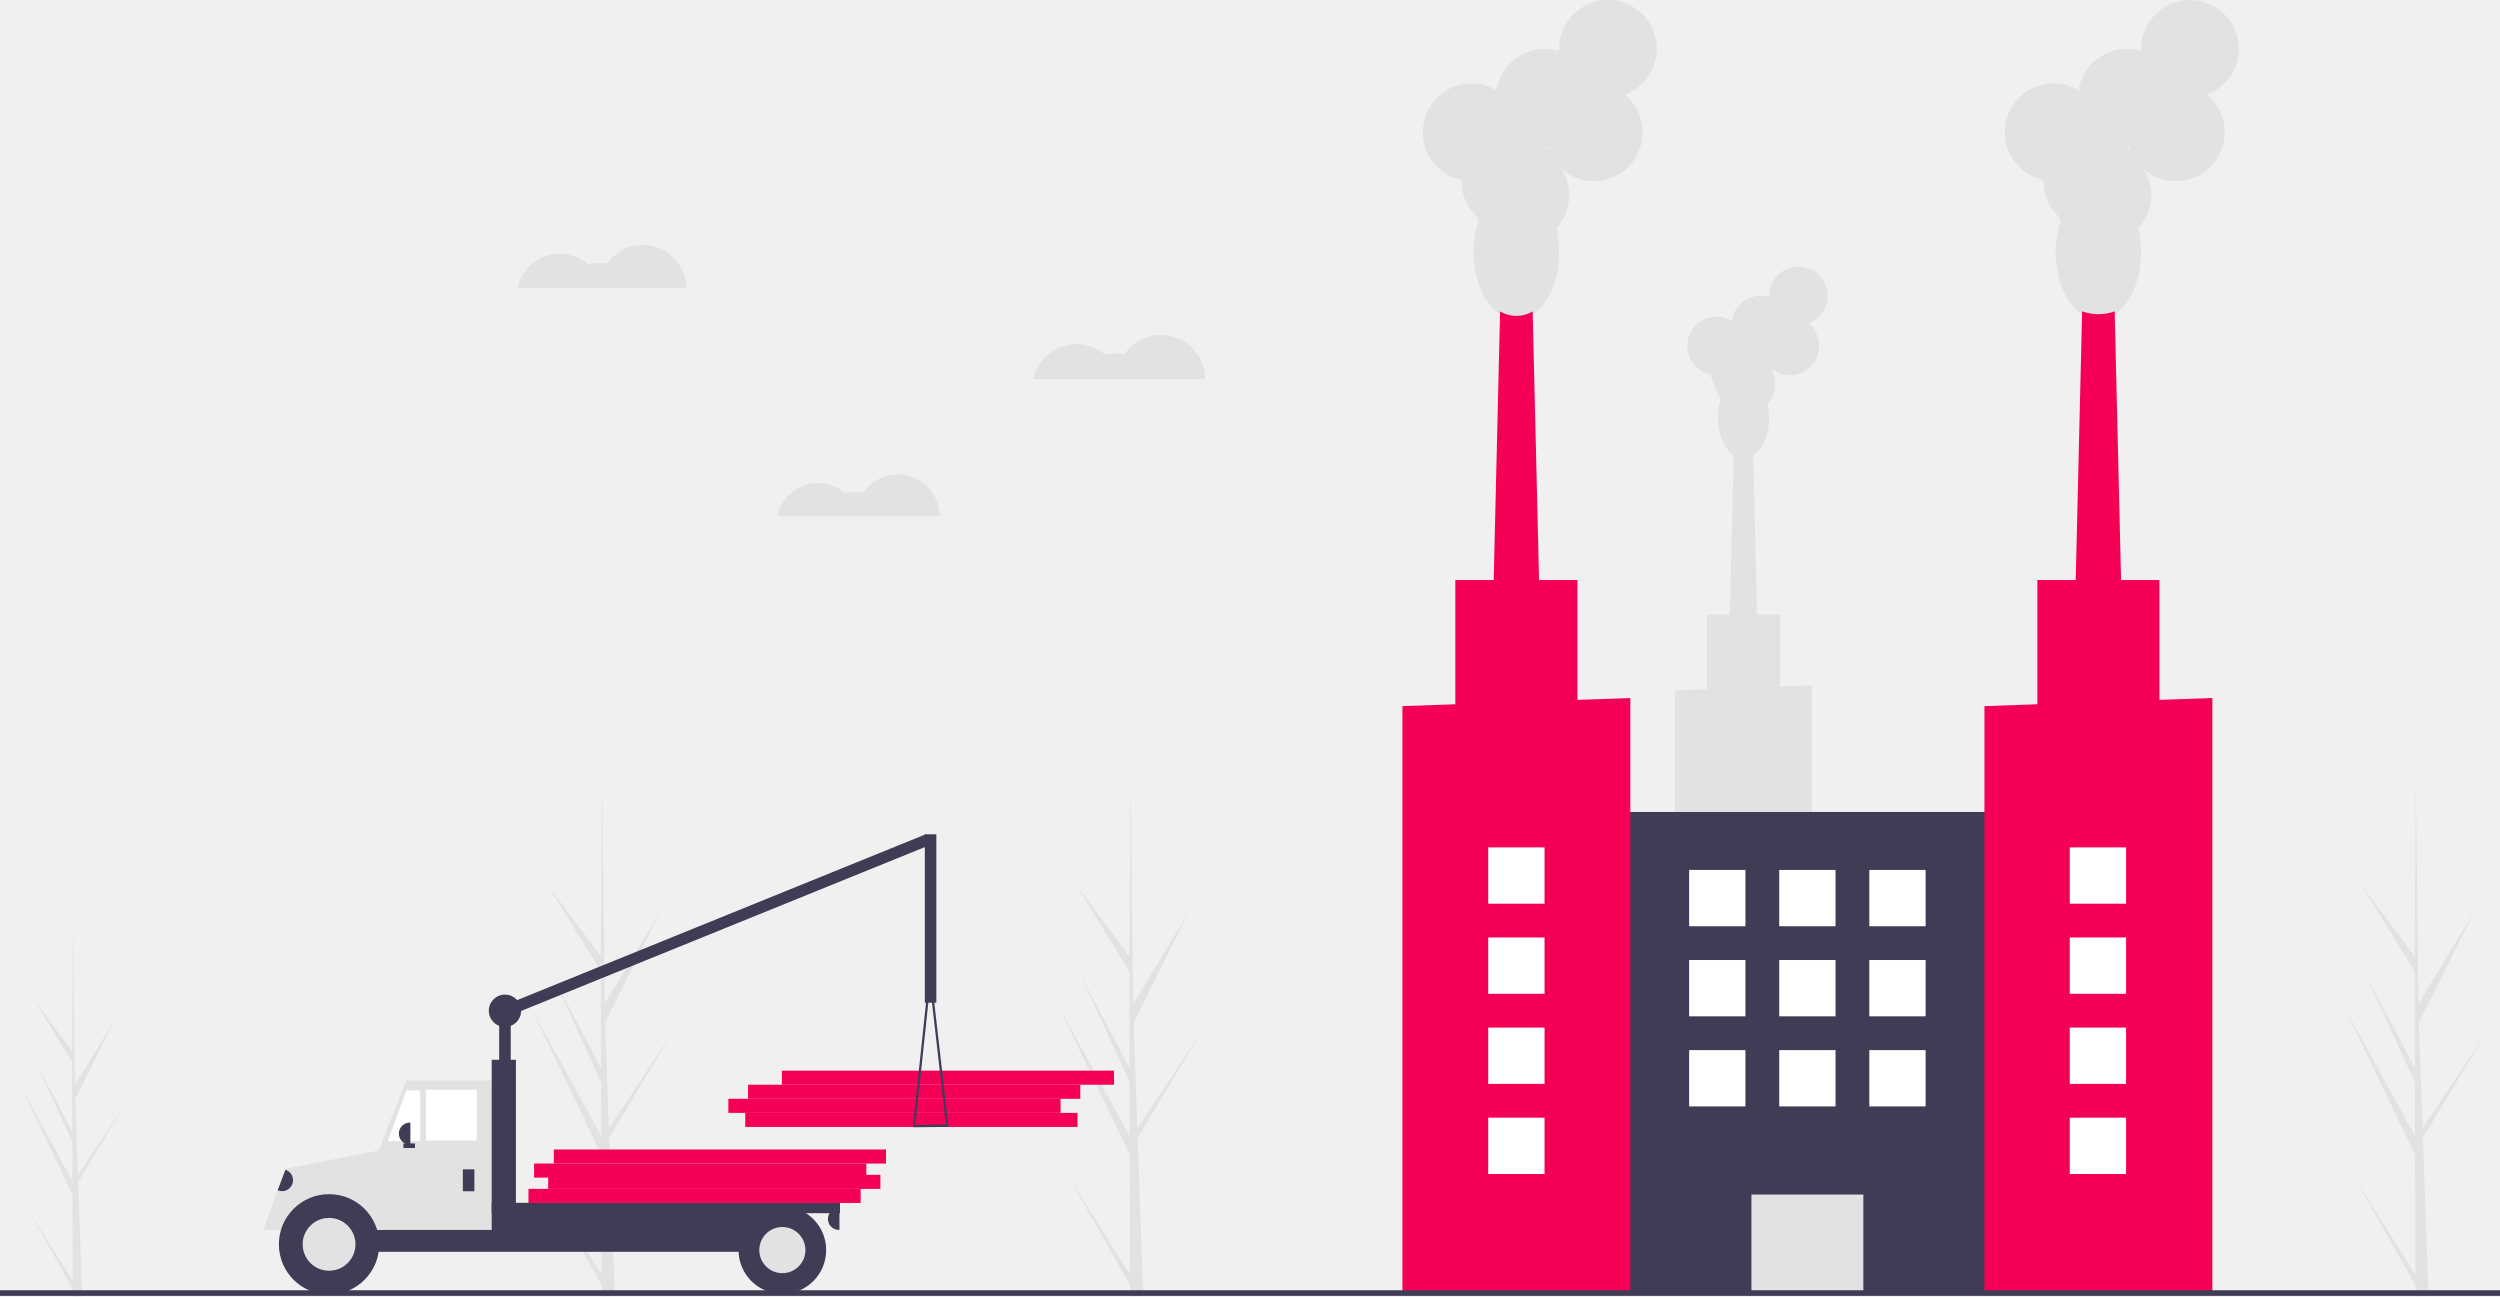
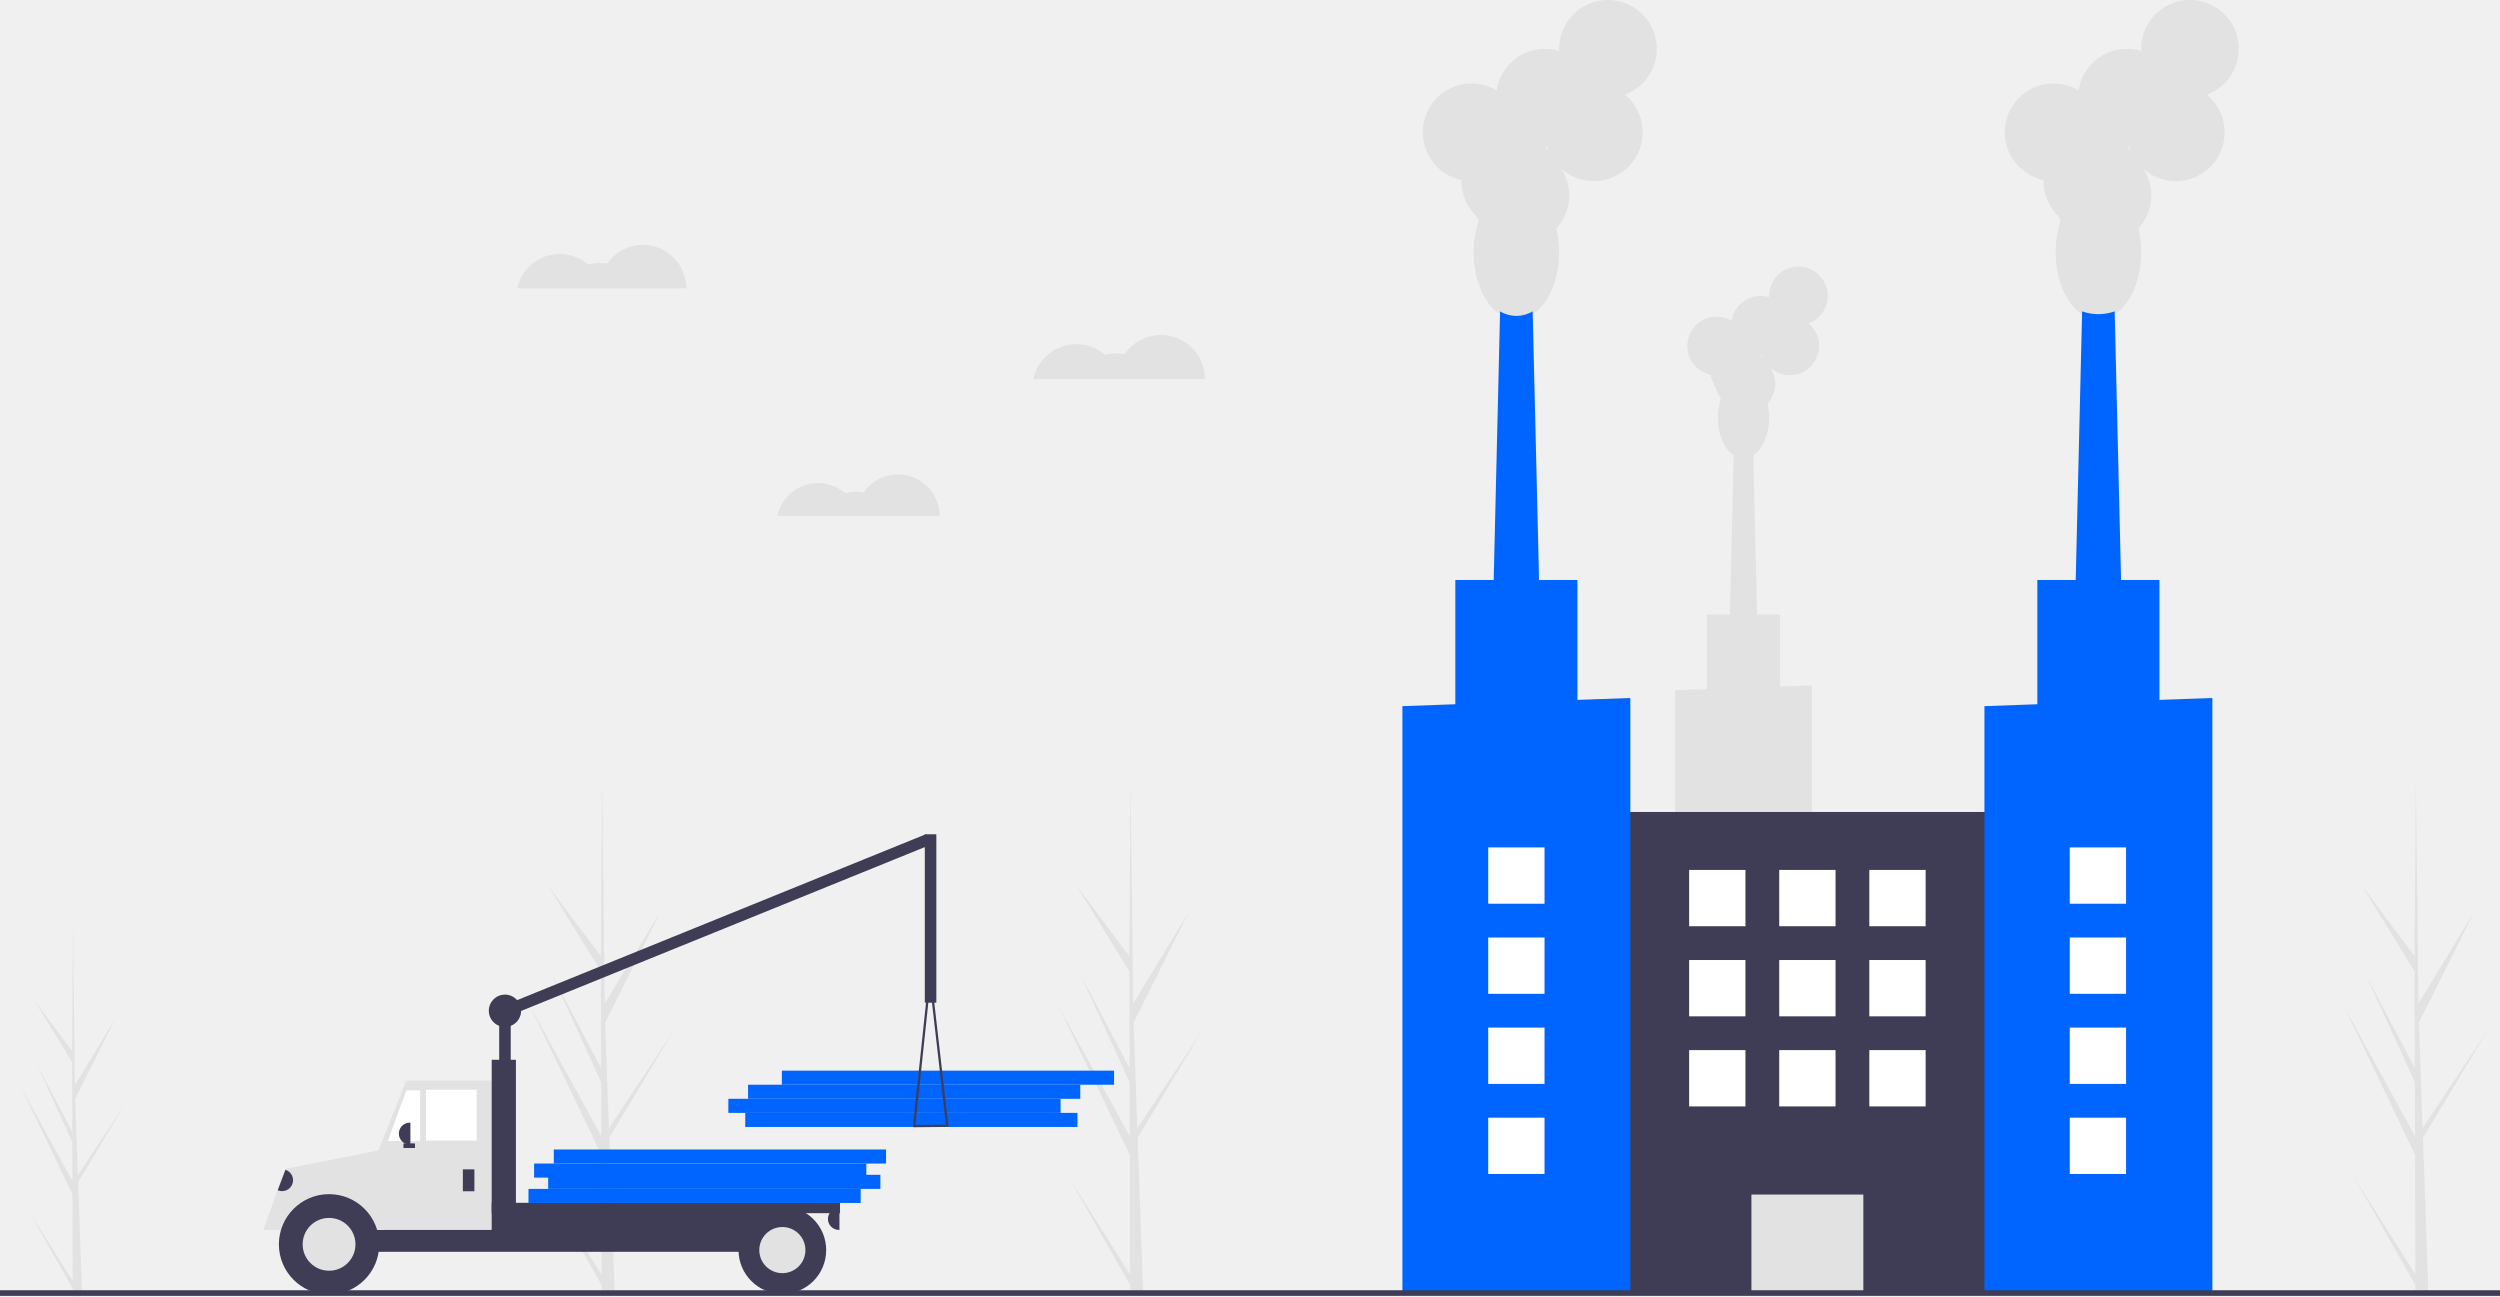
<svg xmlns="http://www.w3.org/2000/svg" width="888" height="460.526" viewBox="0 0 888 460.526" role="img" artist="Katerina Limpitsouni" source="https://undraw.co/">
  <path d="M369.701,672.443l-21.874-34.714,21.885,38.496.012,3.955q2.341-.027,4.634-.179l-1.784-50.812.023-.393-.04-.075-.17-4.801,22.872-38.046-22.895,34.451-.069,1.017-1.348-38.391,19.662-39.364-19.816,32.618-.922-79.573-.004-.265-.003.261-.449,62.738-18.788-25.102,18.805,30.506.087,34.362-17.433-33.187,17.443,38.239.048,19.107L344.254,577.082l25.343,52.874Z" transform="translate(-156 -219.7372)" fill="#e2e2e2" />
  <path d="M557.413,672.443,535.538,637.729,557.423,676.225l.012,3.955q2.341-.027,4.634-.179L560.285,629.189l.023-.393-.04-.075-.17-4.801L582.97,585.873l-22.895,34.451-.069,1.017-1.348-38.391,19.662-39.364-19.816,32.618-.922-79.573-.004-.265-.003.261-.449,62.738-18.788-25.102,18.805,30.506.087,34.362-17.433-33.187,17.443,38.239.048,19.107-25.323-46.208,25.343,52.874Z" transform="translate(-156 -219.7372)" fill="#e2e2e2" />
  <path d="M181.811,674.676l-15.795-25.067,15.803,27.797.008,2.856q1.69-.02,3.346-.13l-1.288-36.691.017-.284-.029-.054-.123-3.467L200.266,612.164l-16.533,24.877-.049.734-.973-27.722,14.198-28.424-14.309,23.553-.666-57.459-.003-.191-.002.188-.324,45.303-13.567-18.126,13.579,22.028.063,24.813-12.588-23.964,12.595,27.612.035,13.797L163.436,605.816l18.3,38.18Z" transform="translate(-156 -219.7372)" fill="#e2e2e2" />
  <path d="M1013.945,672.443l-21.874-34.714,21.885,38.496.012,3.955q2.341-.027,4.634-.179l-1.784-50.812.023-.393-.04-.075-.17-4.801,22.872-38.046-22.895,34.451-.069,1.017-1.348-38.391,19.662-39.364-19.816,32.618-.922-79.573-.004-.265-.003.261-.449,62.738-18.788-25.102,18.805,30.506.087,34.362-17.433-33.187,17.443,38.239.048,19.107-25.323-46.208,25.343,52.874Z" transform="translate(-156 -219.7372)" fill="#e2e2e2" />
-   <rect x="420.714" y="615.033" width="118" height="5" transform="translate(803.4279 1015.328) rotate(-180)" fill="#F50057" />
-   <rect x="414.714" y="610.033" width="118" height="5" transform="translate(791.4279 1005.328) rotate(-180)" fill="#F50057" />
-   <rect x="421.714" y="605.033" width="118" height="5" transform="translate(805.4279 995.3279) rotate(-180)" fill="#F50057" />
-   <rect x="433.714" y="600.033" width="118" height="5" transform="translate(829.4279 985.3279) rotate(-180)" fill="#F50057" />
+   <rect x="420.714" y="615.033" width="118" height="5" transform="translate(803.4279 1015.328) rotate(-180)" fill="#0064ff" />
+   <rect x="414.714" y="610.033" width="118" height="5" transform="translate(791.4279 1005.328) rotate(-180)" fill="#0064ff" />
+   <rect x="421.714" y="605.033" width="118" height="5" transform="translate(805.4279 995.3279) rotate(-180)" fill="#0064ff" />
+   <rect x="433.714" y="600.033" width="118" height="5" transform="translate(829.4279 985.3279) rotate(-180)" fill="#0064ff" />
  <rect x="333.313" y="577.937" width="4.097" height="29.088" transform="translate(514.7229 965.2259) rotate(-180)" fill="#3f3d56" />
  <rect x="407.831" y="466.888" width="4.097" height="163.621" transform="translate(-100.3859 915.1075) rotate(-112.0915)" fill="#3f3d56" />
  <rect x="257.519" y="636.524" width="35.644" height="13.93" transform="translate(394.6817 1067.241) rotate(-180)" fill="#3f3d56" />
  <rect x="260.797" y="648.815" width="175.76" height="15.568" transform="translate(541.3533 1093.461) rotate(-180)" fill="#3f3d56" />
  <polygon points="133.68 436.862 175.879 436.862 175.879 383.806 144.332 383.806 133.68 410.565 133.68 436.862" fill="#e2e2e2" />
  <rect x="307.297" y="606.821" width="18.027" height="18.027" transform="translate(476.6211 1011.931) rotate(-180)" fill="#fff" />
  <polygon points="137.777 405.315 149.249 405.315 149.249 387.289 144.332 387.289 137.777 405.315" fill="#fff" />
  <rect x="320.408" y="635.09" width="4.097" height="7.784" transform="translate(488.912 1058.227) rotate(-180)" fill="#3f3d56" />
  <path d="M297.669,618.497h.205a3.892,3.892,0,0,1,3.892,3.892v0a3.892,3.892,0,0,1-3.892,3.892h-.205a0,0,0,0,1,0,0v-7.784A0,0,0,0,1,297.669,618.497Z" transform="translate(443.4357 1025.042) rotate(180)" fill="#3f3d56" />
  <path d="M450.077,648.815h.205a3.892,3.892,0,0,1,3.892,3.892v0a3.892,3.892,0,0,1-3.892,3.892h-.205a0,0,0,0,1,0,0v-7.784A0,0,0,0,1,450.077,648.815Z" transform="matrix(-1, 0, 0, -1, 748.2503, 1085.677)" fill="#3f3d56" />
  <path d="M273.292,648.756a20.27,20.27,0,0,0-15.756,7.843h-8.007l7.784-21.684,36.258-7.151-1.024,28.835H289.048A20.27,20.27,0,0,0,273.292,648.756Z" transform="translate(-156 -219.7372)" fill="#e2e2e2" />
  <circle cx="116.883" cy="441.983" r="17.822" fill="#3f3d56" />
  <circle cx="116.883" cy="441.983" r="9.38" fill="#e2e2e2" />
  <circle cx="277.894" cy="444.032" r="15.568" fill="#3f3d56" />
  <circle cx="277.894" cy="444.032" r="8.194" fill="#e2e2e2" />
  <rect x="330.65" y="596.169" width="8.604" height="62.069" transform="translate(513.9036 1034.67) rotate(-180)" fill="#3f3d56" />
  <rect x="330.65" y="646.971" width="123.729" height="3.687" transform="translate(629.0284 1077.893) rotate(-180)" fill="#3f3d56" />
  <rect x="299.308" y="625.872" width="4.097" height="1.639" transform="translate(446.7132 1033.645) rotate(-180)" fill="#3f3d56" />
  <path d="M480.394,620.002a.41.41,0,0,1-.104-.318l5.65-53.432a.41.41,0,0,1,.406-.367h.002a.41.41,0,0,1,.407.363L492.866,619.569a.41.41,0,0,1-.403.456l-11.761.111h-.004A.409.409,0,0,1,480.394,620.002Zm5.97-49.966-5.211,49.277L492,619.21Z" transform="translate(-156 -219.7372)" fill="#3f3d56" />
  <path d="M255.88,635.705h.205a3.892,3.892,0,0,1,3.892,3.892v0a3.892,3.892,0,0,1-3.892,3.892h-.205a0,0,0,0,1,0,0v-7.784A0,0,0,0,1,255.88,635.705Z" transform="translate(86.94131 -269.6233) rotate(20.71738)" fill="#3f3d56" />
  <rect x="484.491" y="516.073" width="4.097" height="59.816" transform="translate(817.0794 872.2247) rotate(-180)" fill="#3f3d56" />
  <circle cx="179.361" cy="359.02" r="5.736" fill="#3f3d56" />
-   <rect x="343.714" y="642.033" width="118" height="5" transform="translate(649.4279 1069.328) rotate(-180)" fill="#F50057" />
-   <rect x="350.714" y="637.033" width="118" height="5" transform="translate(663.4279 1059.328) rotate(-180)" fill="#F50057" />
-   <rect x="345.714" y="633.033" width="118" height="5" transform="translate(653.4279 1051.328) rotate(-180)" fill="#F50057" />
-   <rect x="352.714" y="628.033" width="118" height="5" transform="translate(667.4279 1041.328) rotate(-180)" fill="#F50057" />
+   <rect x="343.714" y="642.033" width="118" height="5" transform="translate(649.4279 1069.328) rotate(-180)" fill="#0064ff" />
+   <rect x="350.714" y="637.033" width="118" height="5" transform="translate(663.4279 1059.328) rotate(-180)" fill="#0064ff" />
+   <rect x="345.714" y="633.033" width="118" height="5" transform="translate(653.4279 1051.328) rotate(-180)" fill="#0064ff" />
+   <rect x="352.714" y="628.033" width="118" height="5" transform="translate(667.4279 1041.328) rotate(-180)" fill="#0064ff" />
  <path d="M538.337,341.979a15.596,15.596,0,0,1,10.237,3.814,15.606,15.606,0,0,1,6.887-.303,15.66,15.66,0,0,1,28.555,8.887H523.019A15.665,15.665,0,0,1,538.337,341.979Z" transform="translate(-156 -219.7372)" fill="#e2e2e2" />
  <path d="M446.572,391.327a14.744,14.744,0,0,1,9.678,3.606,14.755,14.755,0,0,1,6.511-.286,14.805,14.805,0,0,1,26.996,8.402H432.09A14.81,14.81,0,0,1,446.572,391.327Z" transform="translate(-156 -219.7372)" fill="#e2e2e2" />
  <path d="M354.824,309.935a15.341,15.341,0,0,1,10.069,3.752,15.351,15.351,0,0,1,6.775-.298,15.404,15.404,0,0,1,28.088,8.742h-60A15.409,15.409,0,0,1,354.824,309.935Z" transform="translate(-156 -219.7372)" fill="#e2e2e2" />
  <path d="M750.999,464.923V589.828H799.573V463.188l-11.276.403V438.033h-8.179l-1.348-56.604c3.3-2.151,5.623-7.258,5.623-13.222a21.669,21.669,0,0,0-.594-5.084,10.4,10.4,0,0,0,1.12-12.668,10.407,10.407,0,1,0,13.487-15.851,10.41,10.41,0,1,0-14.014-9.767c0,.152.005.304.011.454a10.415,10.415,0,0,0-13.338,8.383,10.409,10.409,0,1,0-7.485,19.127c-.002.076-.006.151-.006.227a50.599,50.599,0,0,0,3.676,8.435,21.026,21.026,0,0,0-1.074,6.745c0,5.964,2.322,11.072,5.623,13.222l-1.348,56.604h-8.178V464.52Zm30.332-119.268.027.001c.15,0,.299-.005.448-.011q.141.461.322.904A10.453,10.453,0,0,0,781.331,345.654Z" transform="translate(-156 -219.7372)" fill="#e2e2e2" />
  <rect x="724.254" y="508.148" width="147.458" height="170.589" transform="translate(1439.966 967.1482) rotate(-180)" fill="#3f3d56" />
  <rect x="778.105" y="644.041" width="39.756" height="34.696" transform="translate(1439.966 1103.041) rotate(-180)" fill="#e2e2e2" />
  <path d="M675.111,283.692c-.003.126-.01.251-.01.377a17.293,17.293,0,0,0,5.26,12.437,17.329,17.329,0,0,0,.867,1.62,35.029,35.029,0,0,0-1.79,11.241c0,13.174,6.796,23.854,15.18,23.854s15.18-10.68,15.18-23.854a36.105,36.105,0,0,0-.989-8.473,17.334,17.334,0,0,0,1.867-21.113,17.346,17.346,0,1,0,22.479-26.419,17.35,17.35,0,1,0-23.356-16.278c0,.254.008.506.019.757a17.359,17.359,0,0,0-22.23,13.971,17.348,17.348,0,1,0-12.476,31.879Zm29.627-11.911c.25,0,.499-.008.746-.019q.233.769.536,1.506a17.387,17.387,0,0,0-1.327-1.488Z" transform="translate(-156 -219.7372)" fill="#e2e2e2" />
-   <path d="M685.941,451.767h17.35l-.62-26.02v-.01l-2.271-95.41a11.095,11.095,0,0,1-11.57,0l-2.27,95.41v.01Z" transform="translate(-156 -219.7372)" fill="#F50057" />
-   <polygon points="498.141 250.82 498.141 459 579.092 459 579.092 247.93 560.301 248.6 560.301 206.01 516.931 206.01 516.931 250.15 498.141 250.82" fill="#F50057" />
+   <path d="M685.941,451.767h17.35l-.62-26.02v-.01l-2.271-95.41a11.095,11.095,0,0,1-11.57,0l-2.27,95.41v.01Z" transform="translate(-156 -219.7372)" fill="#0064ff" />
+   <polygon points="498.141 250.82 498.141 459 579.092 459 579.092 247.93 560.301 248.6 560.301 206.01 516.931 206.01 516.931 250.15 498.141 250.82" fill="#0064ff" />
  <path d="M881.841,283.692c-.003.126-.01.251-.01.377a17.293,17.293,0,0,0,5.26,12.437,17.329,17.329,0,0,0,.867,1.62,35.029,35.029,0,0,0-1.79,11.241c0,13.174,6.796,23.854,15.18,23.854s15.18-10.68,15.18-23.854a36.106,36.106,0,0,0-.989-8.473,17.334,17.334,0,0,0,1.867-21.113,17.346,17.346,0,1,0,22.479-26.419,17.35,17.35,0,1,0-23.356-16.278c0,.254.008.506.019.757a17.359,17.359,0,0,0-22.23,13.971,17.348,17.348,0,1,0-12.476,31.879ZM911.468,271.781c.25,0,.499-.008.746-.019q.233.769.536,1.506a17.385,17.385,0,0,0-1.327-1.488Z" transform="translate(-156 -219.7372)" fill="#e2e2e2" />
-   <path d="M892.674,451.767h17.348L907.131,330.331a17.101,17.101,0,0,1-11.565,0Z" transform="translate(-156 -219.7372)" fill="#F50057" />
-   <polygon points="704.871 250.82 704.871 459 785.831 459 785.831 247.93 779.181 248.17 767.031 248.6 767.031 206.01 723.661 206.01 723.661 250.15 704.871 250.82" fill="#F50057" />
+   <path d="M892.674,451.767h17.348L907.131,330.331a17.101,17.101,0,0,1-11.565,0Z" transform="translate(-156 -219.7372)" fill="#0064ff" />
+   <polygon points="704.871 250.82 704.871 459 785.831 459 785.831 247.93 779.181 248.17 767.031 248.6 767.031 206.01 723.661 206.01 723.661 250.15 704.871 250.82" fill="#0064ff" />
  <rect x="819.983" y="528.737" width="20" height="20" transform="translate(1503.966 857.7372) rotate(-180)" fill="#fff" />
  <rect x="787.983" y="528.737" width="20" height="20" transform="translate(1439.966 857.7372) rotate(-180)" fill="#fff" />
  <rect x="755.983" y="528.737" width="20" height="20" transform="translate(1375.966 857.7372) rotate(-180)" fill="#fff" />
  <rect x="819.983" y="560.737" width="20" height="20" transform="translate(1503.966 921.7372) rotate(-180)" fill="#fff" />
  <rect x="787.983" y="560.737" width="20" height="20" transform="translate(1439.966 921.7372) rotate(-180)" fill="#fff" />
  <rect x="755.983" y="560.737" width="20" height="20" transform="translate(1375.966 921.7372) rotate(-180)" fill="#fff" />
  <rect x="819.983" y="592.737" width="20" height="20" transform="translate(1503.966 985.7372) rotate(-180)" fill="#fff" />
  <rect x="787.983" y="592.737" width="20" height="20" transform="translate(1439.966 985.7372) rotate(-180)" fill="#fff" />
  <rect x="755.983" y="592.737" width="20" height="20" transform="translate(1375.966 985.7372) rotate(-180)" fill="#fff" />
  <rect x="684.618" y="520.737" width="20" height="20" transform="translate(1233.235 841.7372) rotate(-180)" fill="#fff" />
  <rect x="684.618" y="552.737" width="20" height="20" transform="translate(1233.235 905.7372) rotate(-180)" fill="#fff" />
  <rect x="684.618" y="584.737" width="20" height="20" transform="translate(1233.235 969.7372) rotate(-180)" fill="#fff" />
  <rect x="684.618" y="616.737" width="20" height="20" transform="translate(1233.235 1033.737) rotate(-180)" fill="#fff" />
  <rect x="891.181" y="520.737" width="20" height="20" transform="translate(1646.363 841.7372) rotate(-180)" fill="#fff" />
  <rect x="891.181" y="552.737" width="20" height="20" transform="translate(1646.363 905.7372) rotate(-180)" fill="#fff" />
  <rect x="891.181" y="584.737" width="20" height="20" transform="translate(1646.363 969.7372) rotate(-180)" fill="#fff" />
  <rect x="891.181" y="616.737" width="20" height="20" transform="translate(1646.363 1033.737) rotate(-180)" fill="#fff" />
  <rect y="458.295" width="888" height="2" fill="#3f3d56" />
</svg>
